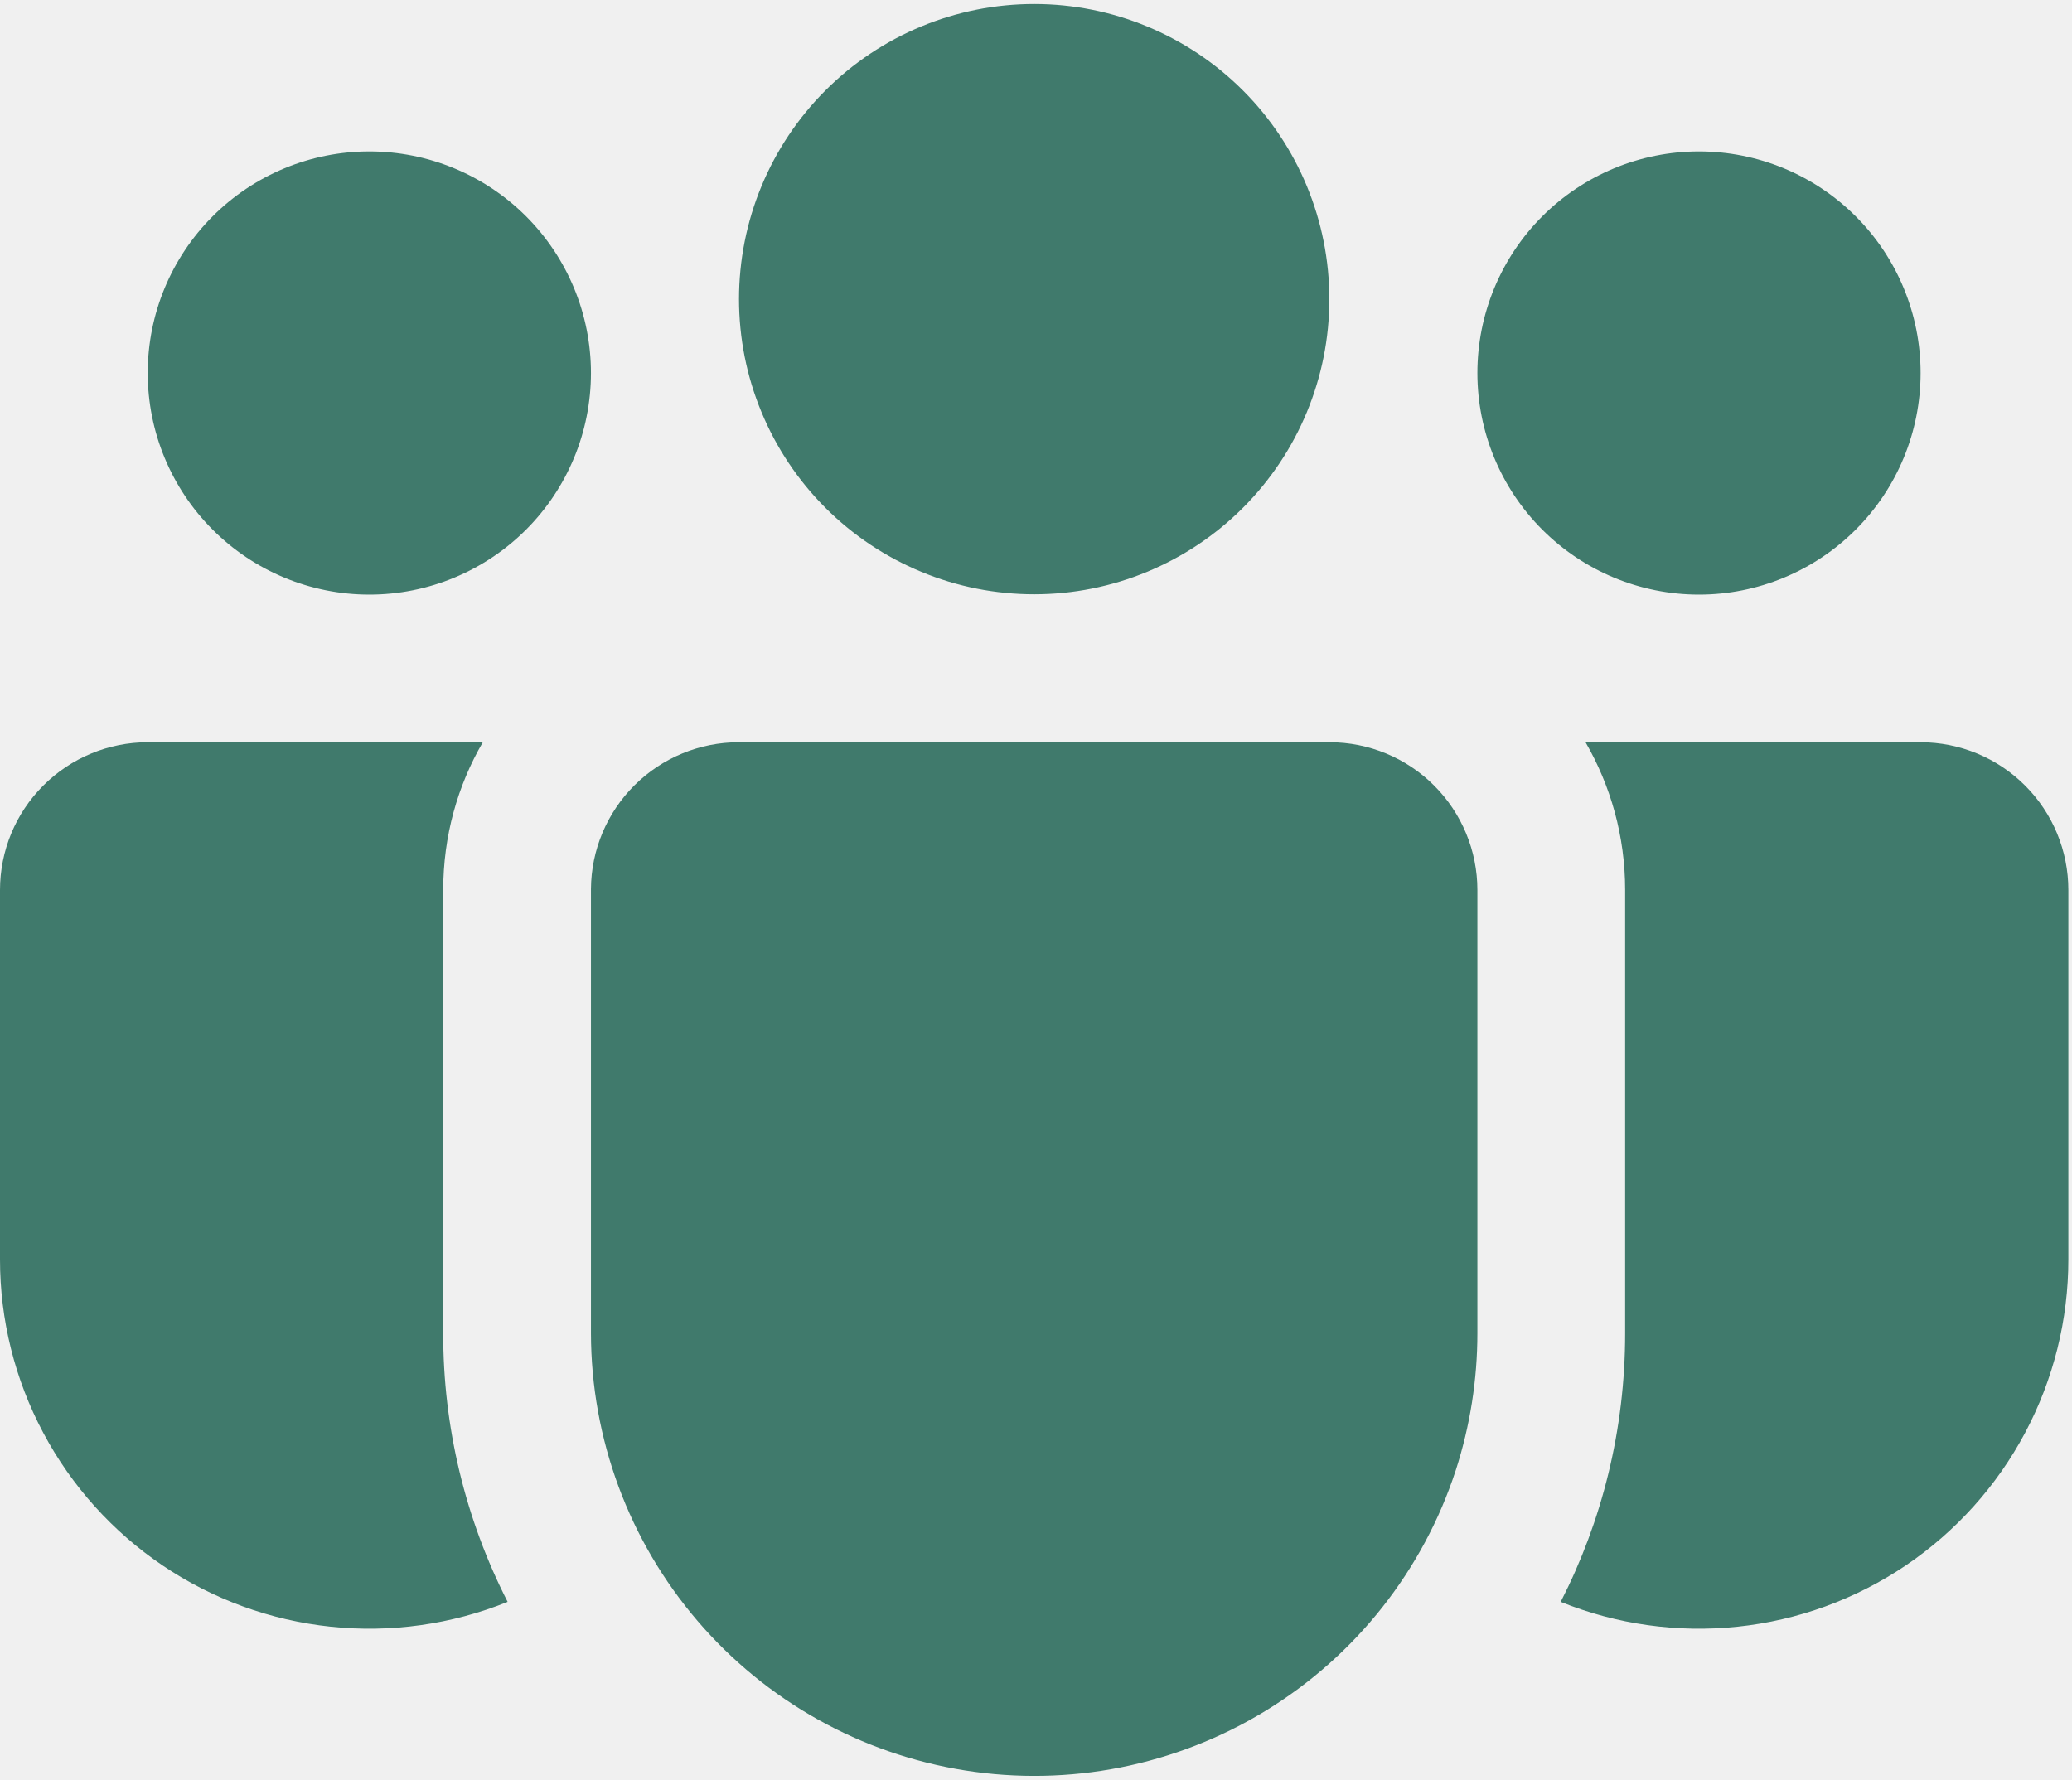
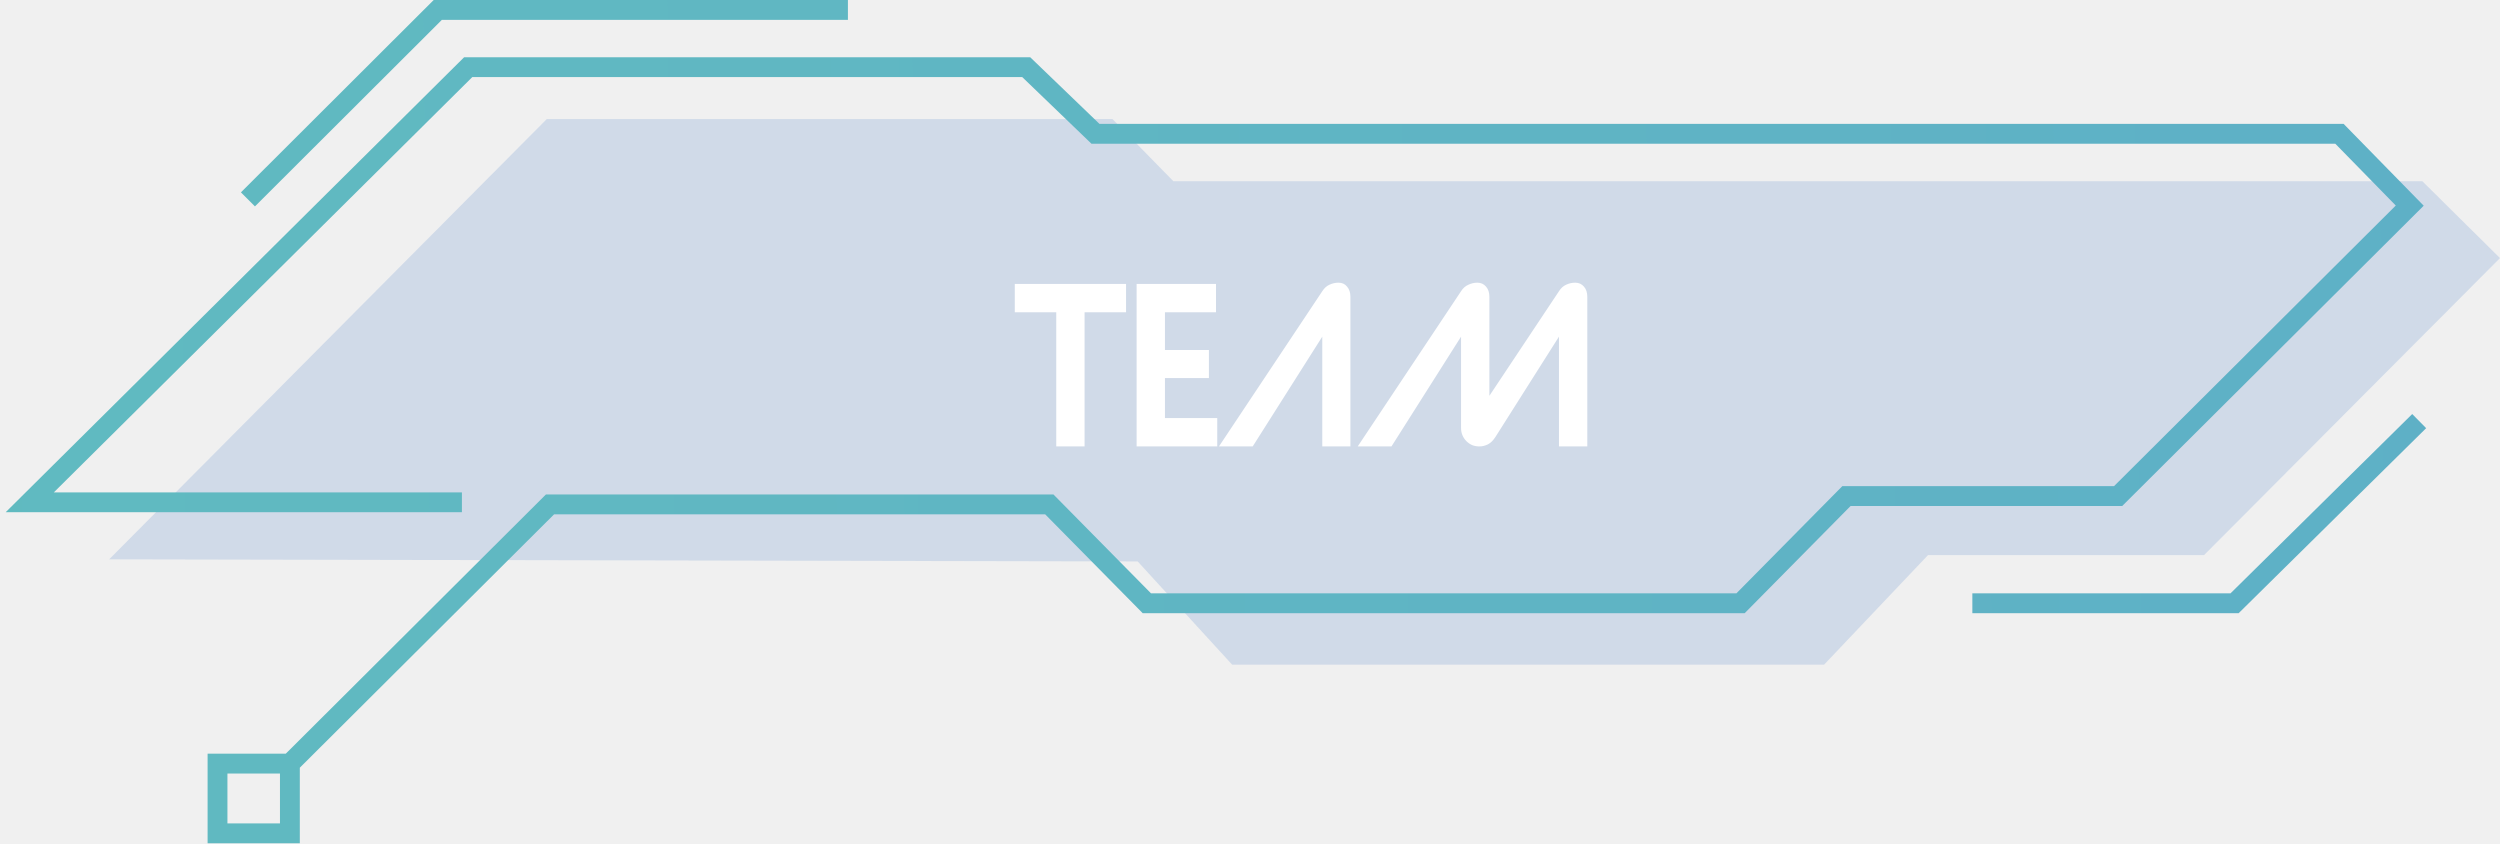
- <svg xmlns="http://www.w3.org/2000/svg" width="71" height="61" viewBox="0 0 71 61" fill="none">
-   <path d="M35.438 0.137C34.109 0.137 32.794 0.398 31.567 0.907C30.34 1.415 29.224 2.16 28.285 3.099C27.346 4.039 26.601 5.154 26.093 6.381C25.584 7.608 25.323 8.923 25.323 10.252C25.323 11.58 25.584 12.895 26.093 14.122C26.601 15.35 27.346 16.465 28.285 17.404C29.224 18.343 30.34 19.088 31.567 19.596C32.794 20.105 34.109 20.366 35.438 20.366C38.12 20.366 40.693 19.301 42.59 17.404C44.487 15.507 45.552 12.934 45.552 10.252C45.552 7.569 44.487 4.996 42.59 3.099C40.693 1.202 38.12 0.137 35.438 0.137ZM58.219 5.189C56.205 5.189 54.273 5.989 52.849 7.413C51.425 8.837 50.625 10.769 50.625 12.783C50.625 14.797 51.425 16.728 52.849 18.152C54.273 19.576 56.205 20.377 58.219 20.377C60.233 20.377 62.164 19.576 63.588 18.152C65.013 16.728 65.812 14.797 65.812 12.783C65.812 10.769 65.013 8.837 63.588 7.413C62.164 5.989 60.233 5.189 58.219 5.189ZM12.656 5.189C10.642 5.189 8.711 5.989 7.287 7.413C5.863 8.837 5.062 10.769 5.062 12.783C5.062 14.797 5.863 16.728 7.287 18.152C8.711 19.576 10.642 20.377 12.656 20.377C14.67 20.377 16.602 19.576 18.026 18.152C19.45 16.728 20.25 14.797 20.25 12.783C20.25 10.769 19.45 8.837 18.026 7.413C16.602 5.989 14.67 5.189 12.656 5.189ZM20.25 30.466C20.259 29.13 20.797 27.851 21.745 26.909C22.694 25.968 23.976 25.439 25.312 25.439H45.562C46.905 25.439 48.193 25.973 49.142 26.922C50.092 27.871 50.625 29.159 50.625 30.502V45.689C50.625 47.282 50.375 48.866 49.886 50.382C48.765 53.818 46.456 56.742 43.373 58.628C40.29 60.515 36.636 61.241 33.066 60.675C29.497 60.11 26.245 58.291 23.896 55.544C21.547 52.797 20.255 49.303 20.25 45.689V30.466ZM15.188 30.502C15.188 28.654 15.679 26.927 16.544 25.439H5.062C3.72 25.439 2.432 25.973 1.483 26.922C0.533 27.871 7.00717e-07 29.159 7.00717e-07 30.502V43.158C-0.001 45.23 0.507 47.27 1.48 49.1C2.452 50.93 3.859 52.493 5.576 53.653C7.294 54.812 9.269 55.532 11.33 55.749C13.391 55.966 15.473 55.674 17.395 54.898C15.938 52.045 15.181 48.887 15.188 45.684V30.502ZM55.688 30.502V45.689C55.688 49.005 54.893 52.134 53.48 54.898C55.402 55.674 57.484 55.966 59.545 55.749C61.605 55.532 63.581 54.812 65.299 53.653C67.016 52.493 68.423 50.93 69.395 49.1C70.368 47.27 70.876 45.23 70.875 43.158V30.502C70.875 29.159 70.342 27.871 69.392 26.922C68.443 25.973 67.155 25.439 65.812 25.439H54.331C55.191 26.927 55.688 28.654 55.688 30.502Z" fill="#407A6C" />
+ <svg xmlns="http://www.w3.org/2000/svg" width="252" height="85" viewBox="0 0 252 85" fill="none">
+   <path d="M55.116 12L11 56.382L114.679 56.595L124.2 67H183.868L194.342 55.958H222.166L252 26.015L244.171 18.265H118.276L112.14 12H55.116Z" fill="#88A8D6" fill-opacity="0.3" />
+   <path d="M109.326 31.476V45H106.47V31.476H102.291V28.62H113.505V31.476H109.326ZM122.698 45H114.571V28.62H122.572V31.476H117.427V35.277H121.858V38.112H117.427V42.144H122.698V45ZM133.286 29.355C133.482 29.047 133.72 28.83 134 28.704C134.294 28.564 134.602 28.494 134.924 28.494C135.288 28.494 135.575 28.627 135.785 28.893C136.009 29.145 136.121 29.488 136.121 29.922V45H133.286V33.933L126.272 45H122.87L133.286 29.355ZM147.274 29.355C147.47 29.047 147.715 28.83 148.009 28.704C148.303 28.564 148.604 28.494 148.912 28.494C149.276 28.494 149.57 28.627 149.794 28.893C150.018 29.145 150.13 29.488 150.13 29.922V39.897L157.144 29.355C157.34 29.047 157.578 28.83 157.858 28.704C158.152 28.564 158.46 28.494 158.782 28.494C159.146 28.494 159.44 28.627 159.664 28.893C159.888 29.145 160 29.488 160 29.922V45H157.144V33.933L150.76 44.013C150.522 44.391 150.263 44.65 149.983 44.79C149.703 44.93 149.416 45 149.122 45C148.87 45 148.632 44.958 148.408 44.874C148.184 44.776 147.988 44.643 147.82 44.475C147.652 44.307 147.519 44.111 147.421 43.887C147.323 43.663 147.274 43.411 147.274 43.131V33.933L140.26 45H136.858L147.274 29.355Z" fill="white" />
+   <path d="M29.221 76.97L55.442 50.842H105.77L115.603 60.81H175.446L186.125 50.002H213.509L242.902 20.727L235.818 13.487H110.422L103.444 6.771H47.195L3 50.632H46.561M29.221 76.97V84H21.926V76.97H29.221ZM24.992 20.097L44.129 1H85.47M243.854 42.447L225.245 60.81H198.813" stroke="url(#paint0_linear_1137_9)" stroke-width="2" />
+   <defs>
+     <linearGradient id="paint0_linear_1137_9" x1="-510.924" y1="42.5" x2="473.97" y2="30.251" gradientUnits="userSpaceOnUse">
+       <stop stop-color="#65CFB4" />
+       <stop offset="1" stop-color="#5CA7CC" />
+     </linearGradient>
+   </defs>
</svg>
